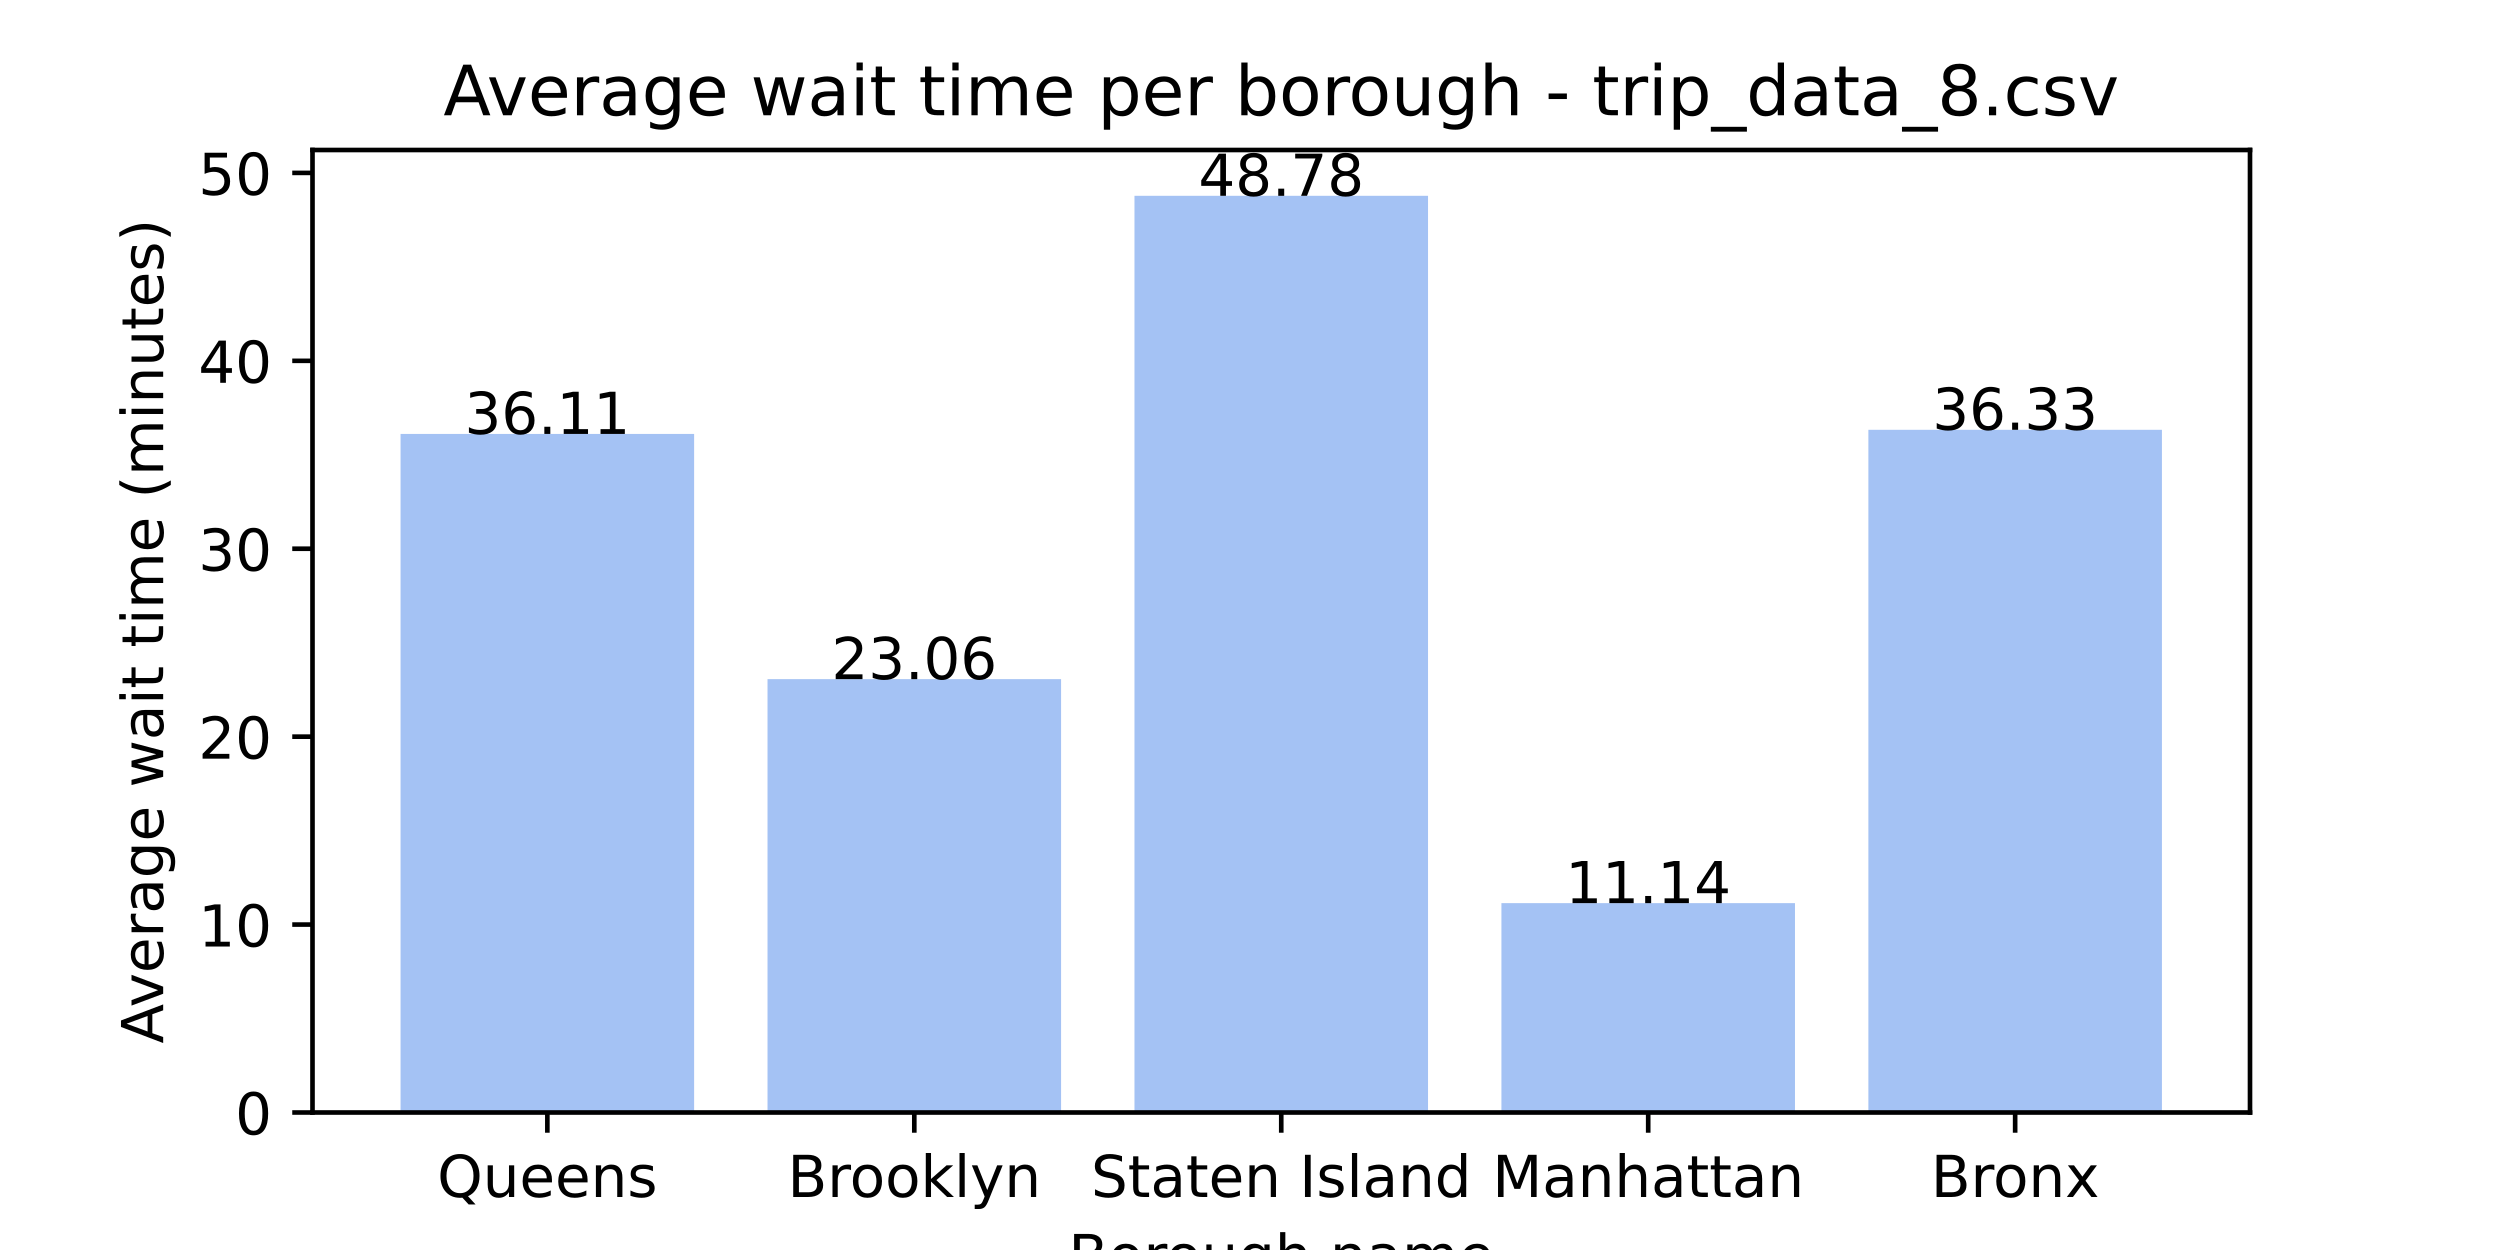
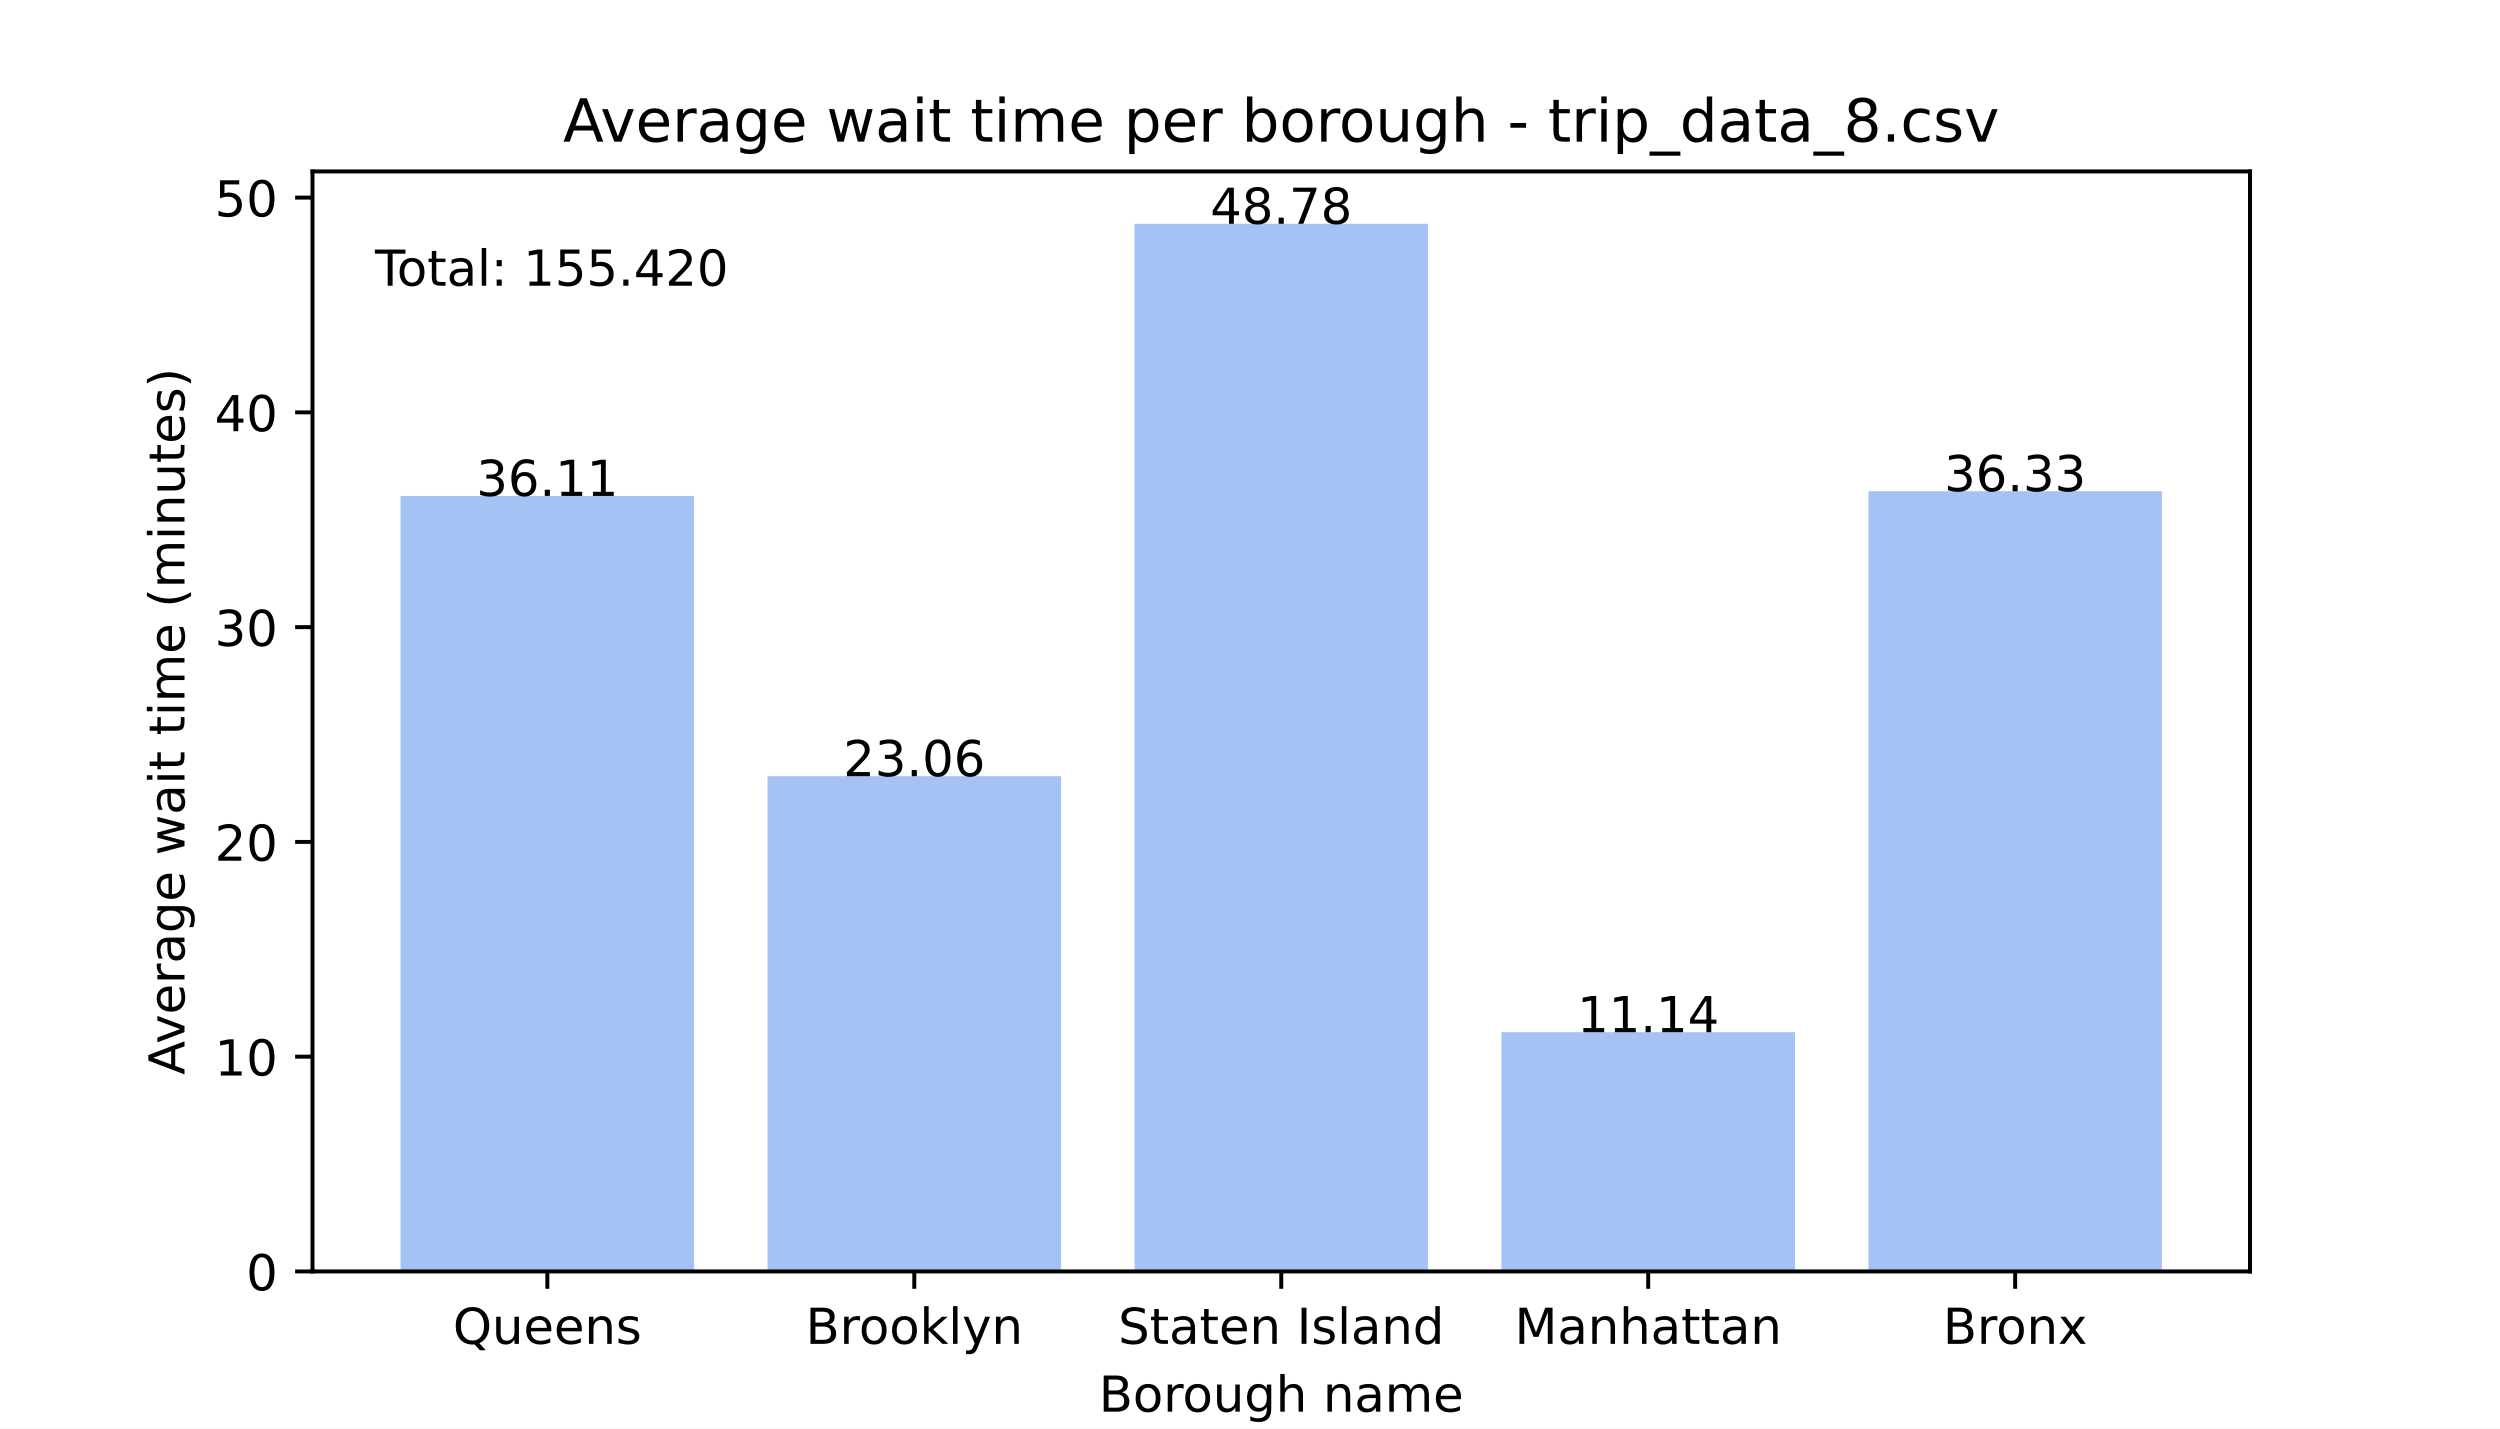
- <svg xmlns="http://www.w3.org/2000/svg" xmlns:xlink="http://www.w3.org/1999/xlink" width="432pt" height="216pt" viewBox="0 0 432 216" version="1.1">
+ <svg xmlns="http://www.w3.org/2000/svg" xmlns:xlink="http://www.w3.org/1999/xlink" width="504pt" height="288pt" viewBox="0 0 504 288" version="1.1">
  <defs>
    <style type="text/css">*{stroke-linejoin: round; stroke-linecap: butt}</style>
  </defs>
  <g id="figure_1">
    <g id="patch_1">
-       <path d="M 0 216  L 432 216  L 432 0  L 0 0  z " style="fill: #ffffff" />
+       <path d="M 0 288  L 504 288  L 504 0  L 0 0  z " style="fill: #ffffff" />
    </g>
    <g id="axes_1">
      <g id="patch_2">
-         <path d="M 54 192.24  L 388.8 192.24  L 388.8 25.92  L 54 25.92  z " style="fill: #ffffff" />
+         <path d="M 63 256.32  L 453.6 256.32  L 453.6 34.56  L 63 34.56  z " style="fill: #ffffff" />
      </g>
      <g id="patch_3">
-         <path d="M 69.218 192.24  L 119.945 192.24  L 119.945 74.982  L 69.218 74.982  z " clip-path="url(#pf1ad792249)" style="fill: #a4c2f4" />
+         <path d="M 80.755 256.32  L 139.936 256.32  L 139.936 99.977  L 80.755 99.977  z " clip-path="url(#p827cfd7ed6)" style="fill: #a4c2f4" />
      </g>
      <g id="patch_4">
-         <path d="M 132.627 192.24  L 183.355 192.24  L 183.355 117.359  L 132.627 117.359  z " clip-path="url(#pf1ad792249)" style="fill: #a4c2f4" />
+         <path d="M 154.732 256.32  L 213.914 256.32  L 213.914 156.478  L 154.732 156.478  z " clip-path="url(#p827cfd7ed6)" style="fill: #a4c2f4" />
      </g>
      <g id="patch_5">
-         <path d="M 196.036 192.24  L 246.764 192.24  L 246.764 33.84  L 196.036 33.84  z " clip-path="url(#pf1ad792249)" style="fill: #a4c2f4" />
+         <path d="M 228.709 256.32  L 287.891 256.32  L 287.891 45.12  L 228.709 45.12  z " clip-path="url(#p827cfd7ed6)" style="fill: #a4c2f4" />
      </g>
      <g id="patch_6">
-         <path d="M 259.445 192.24  L 310.173 192.24  L 310.173 156.066  L 259.445 156.066  z " clip-path="url(#pf1ad792249)" style="fill: #a4c2f4" />
+         <path d="M 302.686 256.32  L 361.868 256.32  L 361.868 208.088  L 302.686 208.088  z " clip-path="url(#p827cfd7ed6)" style="fill: #a4c2f4" />
      </g>
      <g id="patch_7">
-         <path d="M 322.855 192.24  L 373.582 192.24  L 373.582 74.268  L 322.855 74.268  z " clip-path="url(#pf1ad792249)" style="fill: #a4c2f4" />
+         <path d="M 376.664 256.32  L 435.845 256.32  L 435.845 99.024  L 376.664 99.024  z " clip-path="url(#p827cfd7ed6)" style="fill: #a4c2f4" />
      </g>
      <g id="matplotlib.axis_1">
        <g id="xtick_1">
          <g id="line2d_1">
            <defs>
-               <path id="m4b10a2c6e3" d="M 0 0  L 0 3.5  " style="stroke: #000000; stroke-width: 0.8" />
+               <path id="mfc9872fd54" d="M 0 0  L 0 3.5  " style="stroke: #000000; stroke-width: 0.8" />
            </defs>
            <g>
-               <use xlink:href="#m4b10a2c6e3" x="94.582" y="192.24" style="stroke: #000000; stroke-width: 0.8" />
+               <use xlink:href="#mfc9872fd54" x="110.345" y="256.32" style="stroke: #000000; stroke-width: 0.8" />
            </g>
          </g>
          <g id="text_1">
-             <g transform="translate(75.55057 206.8384) scale(0.1 -0.1)">
+             <g transform="translate(91.31421 270.9184) scale(0.1 -0.1)">
              <defs>
                <path id="DejaVuSans-51" d="M 2522 4238  Q 1834 4238 1429 3725  Q 1025 3213 1025 2328  Q 1025 1447 1429 934  Q 1834 422 2522 422  Q 3209 422 3611 934  Q 4013 1447 4013 2328  Q 4013 3213 3611 3725  Q 3209 4238 2522 4238  z M 3406 84  L 4238 -825  L 3475 -825  L 2784 -78  Q 2681 -84 2626 -87  Q 2572 -91 2522 -91  Q 1538 -91 948 567  Q 359 1225 359 2328  Q 359 3434 948 4092  Q 1538 4750 2522 4750  Q 3503 4750 4090 4092  Q 4678 3434 4678 2328  Q 4678 1516 4351 937  Q 4025 359 3406 84  z " transform="scale(0.015625)" />
                <path id="DejaVuSans-75" d="M 544 1381  L 544 3500  L 1119 3500  L 1119 1403  Q 1119 906 1312 657  Q 1506 409 1894 409  Q 2359 409 2629 706  Q 2900 1003 2900 1516  L 2900 3500  L 3475 3500  L 3475 0  L 2900 0  L 2900 538  Q 2691 219 2414 64  Q 2138 -91 1772 -91  Q 1169 -91 856 284  Q 544 659 544 1381  z M 1991 3584  L 1991 3584  z " transform="scale(0.015625)" />
                <path id="DejaVuSans-65" d="M 3597 1894  L 3597 1613  L 953 1613  Q 991 1019 1311 708  Q 1631 397 2203 397  Q 2534 397 2845 478  Q 3156 559 3463 722  L 3463 178  Q 3153 47 2828 -22  Q 2503 -91 2169 -91  Q 1331 -91 842 396  Q 353 884 353 1716  Q 353 2575 817 3079  Q 1281 3584 2069 3584  Q 2775 3584 3186 3129  Q 3597 2675 3597 1894  z M 3022 2063  Q 3016 2534 2758 2815  Q 2500 3097 2075 3097  Q 1594 3097 1305 2825  Q 1016 2553 972 2059  L 3022 2063  z " transform="scale(0.015625)" />
                <path id="DejaVuSans-6e" d="M 3513 2113  L 3513 0  L 2938 0  L 2938 2094  Q 2938 2591 2744 2837  Q 2550 3084 2163 3084  Q 1697 3084 1428 2787  Q 1159 2491 1159 1978  L 1159 0  L 581 0  L 581 3500  L 1159 3500  L 1159 2956  Q 1366 3272 1645 3428  Q 1925 3584 2291 3584  Q 2894 3584 3203 3211  Q 3513 2838 3513 2113  z " transform="scale(0.015625)" />
                <path id="DejaVuSans-73" d="M 2834 3397  L 2834 2853  Q 2591 2978 2328 3040  Q 2066 3103 1784 3103  Q 1356 3103 1142 2972  Q 928 2841 928 2578  Q 928 2378 1081 2264  Q 1234 2150 1697 2047  L 1894 2003  Q 2506 1872 2764 1633  Q 3022 1394 3022 966  Q 3022 478 2636 193  Q 2250 -91 1575 -91  Q 1294 -91 989 -36  Q 684 19 347 128  L 347 722  Q 666 556 975 473  Q 1284 391 1588 391  Q 1994 391 2212 530  Q 2431 669 2431 922  Q 2431 1156 2273 1281  Q 2116 1406 1581 1522  L 1381 1569  Q 847 1681 609 1914  Q 372 2147 372 2553  Q 372 3047 722 3315  Q 1072 3584 1716 3584  Q 2034 3584 2315 3537  Q 2597 3491 2834 3397  z " transform="scale(0.015625)" />
              </defs>
              <use xlink:href="#DejaVuSans-51" />
              <use xlink:href="#DejaVuSans-75" x="78.711" />
              <use xlink:href="#DejaVuSans-65" x="142.09" />
              <use xlink:href="#DejaVuSans-65" x="203.613" />
              <use xlink:href="#DejaVuSans-6e" x="265.137" />
              <use xlink:href="#DejaVuSans-73" x="328.516" />
            </g>
          </g>
        </g>
        <g id="xtick_2">
          <g id="line2d_2">
            <g>
-               <use xlink:href="#m4b10a2c6e3" x="157.991" y="192.24" style="stroke: #000000; stroke-width: 0.8" />
+               <use xlink:href="#mfc9872fd54" x="184.323" y="256.32" style="stroke: #000000; stroke-width: 0.8" />
            </g>
          </g>
          <g id="text_2">
-             <g transform="translate(136.0862 206.8384) scale(0.1 -0.1)">
+             <g transform="translate(162.418 270.9184) scale(0.1 -0.1)">
              <defs>
                <path id="DejaVuSans-42" d="M 1259 2228  L 1259 519  L 2272 519  Q 2781 519 3026 730  Q 3272 941 3272 1375  Q 3272 1813 3026 2020  Q 2781 2228 2272 2228  L 1259 2228  z M 1259 4147  L 1259 2741  L 2194 2741  Q 2656 2741 2882 2914  Q 3109 3088 3109 3444  Q 3109 3797 2882 3972  Q 2656 4147 2194 4147  L 1259 4147  z M 628 4666  L 2241 4666  Q 2963 4666 3353 4366  Q 3744 4066 3744 3513  Q 3744 3084 3544 2831  Q 3344 2578 2956 2516  Q 3422 2416 3680 2098  Q 3938 1781 3938 1306  Q 3938 681 3513 340  Q 3088 0 2303 0  L 628 0  L 628 4666  z " transform="scale(0.015625)" />
                <path id="DejaVuSans-72" d="M 2631 2963  Q 2534 3019 2420 3045  Q 2306 3072 2169 3072  Q 1681 3072 1420 2755  Q 1159 2438 1159 1844  L 1159 0  L 581 0  L 581 3500  L 1159 3500  L 1159 2956  Q 1341 3275 1631 3429  Q 1922 3584 2338 3584  Q 2397 3584 2469 3576  Q 2541 3569 2628 3553  L 2631 2963  z " transform="scale(0.015625)" />
                <path id="DejaVuSans-6f" d="M 1959 3097  Q 1497 3097 1228 2736  Q 959 2375 959 1747  Q 959 1119 1226 758  Q 1494 397 1959 397  Q 2419 397 2687 759  Q 2956 1122 2956 1747  Q 2956 2369 2687 2733  Q 2419 3097 1959 3097  z M 1959 3584  Q 2709 3584 3137 3096  Q 3566 2609 3566 1747  Q 3566 888 3137 398  Q 2709 -91 1959 -91  Q 1206 -91 779 398  Q 353 888 353 1747  Q 353 2609 779 3096  Q 1206 3584 1959 3584  z " transform="scale(0.015625)" />
                <path id="DejaVuSans-6b" d="M 581 4863  L 1159 4863  L 1159 1991  L 2875 3500  L 3609 3500  L 1753 1863  L 3688 0  L 2938 0  L 1159 1709  L 1159 0  L 581 0  L 581 4863  z " transform="scale(0.015625)" />
                <path id="DejaVuSans-6c" d="M 603 4863  L 1178 4863  L 1178 0  L 603 0  L 603 4863  z " transform="scale(0.015625)" />
                <path id="DejaVuSans-79" d="M 2059 -325  Q 1816 -950 1584 -1140  Q 1353 -1331 966 -1331  L 506 -1331  L 506 -850  L 844 -850  Q 1081 -850 1212 -737  Q 1344 -625 1503 -206  L 1606 56  L 191 3500  L 800 3500  L 1894 763  L 2988 3500  L 3597 3500  L 2059 -325  z " transform="scale(0.015625)" />
              </defs>
              <use xlink:href="#DejaVuSans-42" />
              <use xlink:href="#DejaVuSans-72" x="68.604" />
              <use xlink:href="#DejaVuSans-6f" x="107.467" />
              <use xlink:href="#DejaVuSans-6f" x="168.648" />
              <use xlink:href="#DejaVuSans-6b" x="229.83" />
              <use xlink:href="#DejaVuSans-6c" x="287.74" />
              <use xlink:href="#DejaVuSans-79" x="315.523" />
              <use xlink:href="#DejaVuSans-6e" x="374.703" />
            </g>
          </g>
        </g>
        <g id="xtick_3">
          <g id="line2d_3">
            <g>
-               <use xlink:href="#m4b10a2c6e3" x="221.4" y="192.24" style="stroke: #000000; stroke-width: 0.8" />
+               <use xlink:href="#mfc9872fd54" x="258.3" y="256.32" style="stroke: #000000; stroke-width: 0.8" />
            </g>
          </g>
          <g id="text_3">
-             <g transform="translate(188.5312 206.8384) scale(0.1 -0.1)">
+             <g transform="translate(225.4313 270.9184) scale(0.1 -0.1)">
              <defs>
                <path id="DejaVuSans-53" d="M 3425 4513  L 3425 3897  Q 3066 4069 2747 4153  Q 2428 4238 2131 4238  Q 1616 4238 1336 4038  Q 1056 3838 1056 3469  Q 1056 3159 1242 3001  Q 1428 2844 1947 2747  L 2328 2669  Q 3034 2534 3370 2195  Q 3706 1856 3706 1288  Q 3706 609 3251 259  Q 2797 -91 1919 -91  Q 1588 -91 1214 -16  Q 841 59 441 206  L 441 856  Q 825 641 1194 531  Q 1563 422 1919 422  Q 2459 422 2753 634  Q 3047 847 3047 1241  Q 3047 1584 2836 1778  Q 2625 1972 2144 2069  L 1759 2144  Q 1053 2284 737 2584  Q 422 2884 422 3419  Q 422 4038 858 4394  Q 1294 4750 2059 4750  Q 2388 4750 2728 4690  Q 3069 4631 3425 4513  z " transform="scale(0.015625)" />
                <path id="DejaVuSans-74" d="M 1172 4494  L 1172 3500  L 2356 3500  L 2356 3053  L 1172 3053  L 1172 1153  Q 1172 725 1289 603  Q 1406 481 1766 481  L 2356 481  L 2356 0  L 1766 0  Q 1100 0 847 248  Q 594 497 594 1153  L 594 3053  L 172 3053  L 172 3500  L 594 3500  L 594 4494  L 1172 4494  z " transform="scale(0.015625)" />
                <path id="DejaVuSans-61" d="M 2194 1759  Q 1497 1759 1228 1600  Q 959 1441 959 1056  Q 959 750 1161 570  Q 1363 391 1709 391  Q 2188 391 2477 730  Q 2766 1069 2766 1631  L 2766 1759  L 2194 1759  z M 3341 1997  L 3341 0  L 2766 0  L 2766 531  Q 2569 213 2275 61  Q 1981 -91 1556 -91  Q 1019 -91 701 211  Q 384 513 384 1019  Q 384 1609 779 1909  Q 1175 2209 1959 2209  L 2766 2209  L 2766 2266  Q 2766 2663 2505 2880  Q 2244 3097 1772 3097  Q 1472 3097 1187 3025  Q 903 2953 641 2809  L 641 3341  Q 956 3463 1253 3523  Q 1550 3584 1831 3584  Q 2591 3584 2966 3190  Q 3341 2797 3341 1997  z " transform="scale(0.015625)" />
                <path id="DejaVuSans-20" transform="scale(0.015625)" />
                <path id="DejaVuSans-49" d="M 628 4666  L 1259 4666  L 1259 0  L 628 0  L 628 4666  z " transform="scale(0.015625)" />
                <path id="DejaVuSans-64" d="M 2906 2969  L 2906 4863  L 3481 4863  L 3481 0  L 2906 0  L 2906 525  Q 2725 213 2448 61  Q 2172 -91 1784 -91  Q 1150 -91 751 415  Q 353 922 353 1747  Q 353 2572 751 3078  Q 1150 3584 1784 3584  Q 2172 3584 2448 3432  Q 2725 3281 2906 2969  z M 947 1747  Q 947 1113 1208 752  Q 1469 391 1925 391  Q 2381 391 2643 752  Q 2906 1113 2906 1747  Q 2906 2381 2643 2742  Q 2381 3103 1925 3103  Q 1469 3103 1208 2742  Q 947 2381 947 1747  z " transform="scale(0.015625)" />
              </defs>
              <use xlink:href="#DejaVuSans-53" />
              <use xlink:href="#DejaVuSans-74" x="63.477" />
              <use xlink:href="#DejaVuSans-61" x="102.686" />
              <use xlink:href="#DejaVuSans-74" x="163.965" />
              <use xlink:href="#DejaVuSans-65" x="203.174" />
              <use xlink:href="#DejaVuSans-6e" x="264.697" />
              <use xlink:href="#DejaVuSans-20" x="328.076" />
              <use xlink:href="#DejaVuSans-49" x="359.863" />
              <use xlink:href="#DejaVuSans-73" x="389.355" />
              <use xlink:href="#DejaVuSans-6c" x="441.455" />
              <use xlink:href="#DejaVuSans-61" x="469.238" />
              <use xlink:href="#DejaVuSans-6e" x="530.518" />
              <use xlink:href="#DejaVuSans-64" x="593.896" />
            </g>
          </g>
        </g>
        <g id="xtick_4">
          <g id="line2d_4">
            <g>
-               <use xlink:href="#m4b10a2c6e3" x="284.809" y="192.24" style="stroke: #000000; stroke-width: 0.8" />
+               <use xlink:href="#mfc9872fd54" x="332.277" y="256.32" style="stroke: #000000; stroke-width: 0.8" />
            </g>
          </g>
          <g id="text_4">
-             <g transform="translate(257.8763 206.8384) scale(0.1 -0.1)">
+             <g transform="translate(305.3445 270.9184) scale(0.1 -0.1)">
              <defs>
                <path id="DejaVuSans-4d" d="M 628 4666  L 1569 4666  L 2759 1491  L 3956 4666  L 4897 4666  L 4897 0  L 4281 0  L 4281 4097  L 3078 897  L 2444 897  L 1241 4097  L 1241 0  L 628 0  L 628 4666  z " transform="scale(0.015625)" />
                <path id="DejaVuSans-68" d="M 3513 2113  L 3513 0  L 2938 0  L 2938 2094  Q 2938 2591 2744 2837  Q 2550 3084 2163 3084  Q 1697 3084 1428 2787  Q 1159 2491 1159 1978  L 1159 0  L 581 0  L 581 4863  L 1159 4863  L 1159 2956  Q 1366 3272 1645 3428  Q 1925 3584 2291 3584  Q 2894 3584 3203 3211  Q 3513 2838 3513 2113  z " transform="scale(0.015625)" />
              </defs>
              <use xlink:href="#DejaVuSans-4d" />
              <use xlink:href="#DejaVuSans-61" x="86.279" />
              <use xlink:href="#DejaVuSans-6e" x="147.559" />
              <use xlink:href="#DejaVuSans-68" x="210.938" />
              <use xlink:href="#DejaVuSans-61" x="274.316" />
              <use xlink:href="#DejaVuSans-74" x="335.596" />
              <use xlink:href="#DejaVuSans-74" x="374.805" />
              <use xlink:href="#DejaVuSans-61" x="414.014" />
              <use xlink:href="#DejaVuSans-6e" x="475.293" />
            </g>
          </g>
        </g>
        <g id="xtick_5">
          <g id="line2d_5">
            <g>
-               <use xlink:href="#m4b10a2c6e3" x="348.218" y="192.24" style="stroke: #000000; stroke-width: 0.8" />
+               <use xlink:href="#mfc9872fd54" x="406.255" y="256.32" style="stroke: #000000; stroke-width: 0.8" />
            </g>
          </g>
          <g id="text_5">
-             <g transform="translate(333.6572 206.8384) scale(0.1 -0.1)">
+             <g transform="translate(391.6936 270.9184) scale(0.1 -0.1)">
              <defs>
                <path id="DejaVuSans-78" d="M 3513 3500  L 2247 1797  L 3578 0  L 2900 0  L 1881 1375  L 863 0  L 184 0  L 1544 1831  L 300 3500  L 978 3500  L 1906 2253  L 2834 3500  L 3513 3500  z " transform="scale(0.015625)" />
              </defs>
              <use xlink:href="#DejaVuSans-42" />
              <use xlink:href="#DejaVuSans-72" x="68.604" />
              <use xlink:href="#DejaVuSans-6f" x="107.467" />
              <use xlink:href="#DejaVuSans-6e" x="168.648" />
              <use xlink:href="#DejaVuSans-78" x="232.027" />
            </g>
          </g>
        </g>
        <g id="text_6">
-           <g transform="translate(184.6273 220.5166) scale(0.1 -0.1)">
+           <g transform="translate(221.5273 284.5966) scale(0.1 -0.1)">
            <defs>
              <path id="DejaVuSans-67" d="M 2906 1791  Q 2906 2416 2648 2759  Q 2391 3103 1925 3103  Q 1463 3103 1205 2759  Q 947 2416 947 1791  Q 947 1169 1205 825  Q 1463 481 1925 481  Q 2391 481 2648 825  Q 2906 1169 2906 1791  z M 3481 434  Q 3481 -459 3084 -895  Q 2688 -1331 1869 -1331  Q 1566 -1331 1297 -1286  Q 1028 -1241 775 -1147  L 775 -588  Q 1028 -725 1275 -790  Q 1522 -856 1778 -856  Q 2344 -856 2625 -561  Q 2906 -266 2906 331  L 2906 616  Q 2728 306 2450 153  Q 2172 0 1784 0  Q 1141 0 747 490  Q 353 981 353 1791  Q 353 2603 747 3093  Q 1141 3584 1784 3584  Q 2172 3584 2450 3431  Q 2728 3278 2906 2969  L 2906 3500  L 3481 3500  L 3481 434  z " transform="scale(0.015625)" />
              <path id="DejaVuSans-6d" d="M 3328 2828  Q 3544 3216 3844 3400  Q 4144 3584 4550 3584  Q 5097 3584 5394 3201  Q 5691 2819 5691 2113  L 5691 0  L 5113 0  L 5113 2094  Q 5113 2597 4934 2840  Q 4756 3084 4391 3084  Q 3944 3084 3684 2787  Q 3425 2491 3425 1978  L 3425 0  L 2847 0  L 2847 2094  Q 2847 2600 2669 2842  Q 2491 3084 2119 3084  Q 1678 3084 1418 2786  Q 1159 2488 1159 1978  L 1159 0  L 581 0  L 581 3500  L 1159 3500  L 1159 2956  Q 1356 3278 1631 3431  Q 1906 3584 2284 3584  Q 2666 3584 2933 3390  Q 3200 3197 3328 2828  z " transform="scale(0.015625)" />
            </defs>
            <use xlink:href="#DejaVuSans-42" />
            <use xlink:href="#DejaVuSans-6f" x="68.604" />
            <use xlink:href="#DejaVuSans-72" x="129.785" />
            <use xlink:href="#DejaVuSans-6f" x="168.648" />
            <use xlink:href="#DejaVuSans-75" x="229.83" />
            <use xlink:href="#DejaVuSans-67" x="293.209" />
            <use xlink:href="#DejaVuSans-68" x="356.686" />
            <use xlink:href="#DejaVuSans-20" x="420.064" />
            <use xlink:href="#DejaVuSans-6e" x="451.852" />
            <use xlink:href="#DejaVuSans-61" x="515.23" />
            <use xlink:href="#DejaVuSans-6d" x="576.51" />
            <use xlink:href="#DejaVuSans-65" x="673.922" />
          </g>
        </g>
      </g>
      <g id="matplotlib.axis_2">
        <g id="ytick_1">
          <g id="line2d_6">
            <defs>
-               <path id="me90bf01434" d="M 0 0  L -3.5 0  " style="stroke: #000000; stroke-width: 0.8" />
+               <path id="m356bfad1e2" d="M 0 0  L -3.5 0  " style="stroke: #000000; stroke-width: 0.8" />
            </defs>
            <g>
-               <use xlink:href="#me90bf01434" x="54" y="192.24" style="stroke: #000000; stroke-width: 0.8" />
+               <use xlink:href="#m356bfad1e2" x="63" y="256.32" style="stroke: #000000; stroke-width: 0.8" />
            </g>
          </g>
          <g id="text_7">
-             <g transform="translate(40.6375 196.0392) scale(0.1 -0.1)">
+             <g transform="translate(49.6375 260.1192) scale(0.1 -0.1)">
              <defs>
                <path id="DejaVuSans-30" d="M 2034 4250  Q 1547 4250 1301 3770  Q 1056 3291 1056 2328  Q 1056 1369 1301 889  Q 1547 409 2034 409  Q 2525 409 2770 889  Q 3016 1369 3016 2328  Q 3016 3291 2770 3770  Q 2525 4250 2034 4250  z M 2034 4750  Q 2819 4750 3233 4129  Q 3647 3509 3647 2328  Q 3647 1150 3233 529  Q 2819 -91 2034 -91  Q 1250 -91 836 529  Q 422 1150 422 2328  Q 422 3509 836 4129  Q 1250 4750 2034 4750  z " transform="scale(0.015625)" />
              </defs>
              <use xlink:href="#DejaVuSans-30" />
            </g>
          </g>
        </g>
        <g id="ytick_2">
          <g id="line2d_7">
            <g>
-               <use xlink:href="#me90bf01434" x="54" y="159.768" style="stroke: #000000; stroke-width: 0.8" />
+               <use xlink:href="#m356bfad1e2" x="63" y="213.024" style="stroke: #000000; stroke-width: 0.8" />
            </g>
          </g>
          <g id="text_8">
-             <g transform="translate(34.275 163.5669) scale(0.1 -0.1)">
+             <g transform="translate(43.275 216.8228) scale(0.1 -0.1)">
              <defs>
                <path id="DejaVuSans-31" d="M 794 531  L 1825 531  L 1825 4091  L 703 3866  L 703 4441  L 1819 4666  L 2450 4666  L 2450 531  L 3481 531  L 3481 0  L 794 0  L 794 531  z " transform="scale(0.015625)" />
              </defs>
              <use xlink:href="#DejaVuSans-31" />
              <use xlink:href="#DejaVuSans-30" x="63.623" />
            </g>
          </g>
        </g>
        <g id="ytick_3">
          <g id="line2d_8">
            <g>
-               <use xlink:href="#me90bf01434" x="54" y="127.295" style="stroke: #000000; stroke-width: 0.8" />
+               <use xlink:href="#m356bfad1e2" x="63" y="169.727" style="stroke: #000000; stroke-width: 0.8" />
            </g>
          </g>
          <g id="text_9">
-             <g transform="translate(34.275 131.0946) scale(0.1 -0.1)">
+             <g transform="translate(43.275 173.5264) scale(0.1 -0.1)">
              <defs>
                <path id="DejaVuSans-32" d="M 1228 531  L 3431 531  L 3431 0  L 469 0  L 469 531  Q 828 903 1448 1529  Q 2069 2156 2228 2338  Q 2531 2678 2651 2914  Q 2772 3150 2772 3378  Q 2772 3750 2511 3984  Q 2250 4219 1831 4219  Q 1534 4219 1204 4116  Q 875 4013 500 3803  L 500 4441  Q 881 4594 1212 4672  Q 1544 4750 1819 4750  Q 2544 4750 2975 4387  Q 3406 4025 3406 3419  Q 3406 3131 3298 2873  Q 3191 2616 2906 2266  Q 2828 2175 2409 1742  Q 1991 1309 1228 531  z " transform="scale(0.015625)" />
              </defs>
              <use xlink:href="#DejaVuSans-32" />
              <use xlink:href="#DejaVuSans-30" x="63.623" />
            </g>
          </g>
        </g>
        <g id="ytick_4">
          <g id="line2d_9">
            <g>
-               <use xlink:href="#me90bf01434" x="54" y="94.823" style="stroke: #000000; stroke-width: 0.8" />
+               <use xlink:href="#m356bfad1e2" x="63" y="126.431" style="stroke: #000000; stroke-width: 0.8" />
            </g>
          </g>
          <g id="text_10">
-             <g transform="translate(34.275 98.62225) scale(0.1 -0.1)">
+             <g transform="translate(43.275 130.2299) scale(0.1 -0.1)">
              <defs>
                <path id="DejaVuSans-33" d="M 2597 2516  Q 3050 2419 3304 2112  Q 3559 1806 3559 1356  Q 3559 666 3084 287  Q 2609 -91 1734 -91  Q 1441 -91 1130 -33  Q 819 25 488 141  L 488 750  Q 750 597 1062 519  Q 1375 441 1716 441  Q 2309 441 2620 675  Q 2931 909 2931 1356  Q 2931 1769 2642 2001  Q 2353 2234 1838 2234  L 1294 2234  L 1294 2753  L 1863 2753  Q 2328 2753 2575 2939  Q 2822 3125 2822 3475  Q 2822 3834 2567 4026  Q 2313 4219 1838 4219  Q 1578 4219 1281 4162  Q 984 4106 628 3988  L 628 4550  Q 988 4650 1302 4700  Q 1616 4750 1894 4750  Q 2613 4750 3031 4423  Q 3450 4097 3450 3541  Q 3450 3153 3228 2886  Q 3006 2619 2597 2516  z " transform="scale(0.015625)" />
              </defs>
              <use xlink:href="#DejaVuSans-33" />
              <use xlink:href="#DejaVuSans-30" x="63.623" />
            </g>
          </g>
        </g>
        <g id="ytick_5">
          <g id="line2d_10">
            <g>
-               <use xlink:href="#me90bf01434" x="54" y="62.351" style="stroke: #000000; stroke-width: 0.8" />
+               <use xlink:href="#m356bfad1e2" x="63" y="83.134" style="stroke: #000000; stroke-width: 0.8" />
            </g>
          </g>
          <g id="text_11">
-             <g transform="translate(34.275 66.14992) scale(0.1 -0.1)">
+             <g transform="translate(43.275 86.93349) scale(0.1 -0.1)">
              <defs>
                <path id="DejaVuSans-34" d="M 2419 4116  L 825 1625  L 2419 1625  L 2419 4116  z M 2253 4666  L 3047 4666  L 3047 1625  L 3713 1625  L 3713 1100  L 3047 1100  L 3047 0  L 2419 0  L 2419 1100  L 313 1100  L 313 1709  L 2253 4666  z " transform="scale(0.015625)" />
              </defs>
              <use xlink:href="#DejaVuSans-34" />
              <use xlink:href="#DejaVuSans-30" x="63.623" />
            </g>
          </g>
        </g>
        <g id="ytick_6">
          <g id="line2d_11">
            <g>
-               <use xlink:href="#me90bf01434" x="54" y="29.878" style="stroke: #000000; stroke-width: 0.8" />
+               <use xlink:href="#m356bfad1e2" x="63" y="39.838" style="stroke: #000000; stroke-width: 0.8" />
            </g>
          </g>
          <g id="text_12">
-             <g transform="translate(34.275 33.67759) scale(0.1 -0.1)">
+             <g transform="translate(43.275 43.63705) scale(0.1 -0.1)">
              <defs>
                <path id="DejaVuSans-35" d="M 691 4666  L 3169 4666  L 3169 4134  L 1269 4134  L 1269 2991  Q 1406 3038 1543 3061  Q 1681 3084 1819 3084  Q 2600 3084 3056 2656  Q 3513 2228 3513 1497  Q 3513 744 3044 326  Q 2575 -91 1722 -91  Q 1428 -91 1123 -41  Q 819 9 494 109  L 494 744  Q 775 591 1075 516  Q 1375 441 1709 441  Q 2250 441 2565 725  Q 2881 1009 2881 1497  Q 2881 1984 2565 2268  Q 2250 2553 1709 2553  Q 1456 2553 1204 2497  Q 953 2441 691 2322  L 691 4666  z " transform="scale(0.015625)" />
              </defs>
              <use xlink:href="#DejaVuSans-35" />
              <use xlink:href="#DejaVuSans-30" x="63.623" />
            </g>
          </g>
        </g>
        <g id="text_13">
-           <g transform="translate(28.19531 180.3183) rotate(-90) scale(0.1 -0.1)">
+           <g transform="translate(37.19531 216.6783) rotate(-90) scale(0.1 -0.1)">
            <defs>
              <path id="DejaVuSans-41" d="M 2188 4044  L 1331 1722  L 3047 1722  L 2188 4044  z M 1831 4666  L 2547 4666  L 4325 0  L 3669 0  L 3244 1197  L 1141 1197  L 716 0  L 50 0  L 1831 4666  z " transform="scale(0.015625)" />
              <path id="DejaVuSans-76" d="M 191 3500  L 800 3500  L 1894 563  L 2988 3500  L 3597 3500  L 2284 0  L 1503 0  L 191 3500  z " transform="scale(0.015625)" />
              <path id="DejaVuSans-77" d="M 269 3500  L 844 3500  L 1563 769  L 2278 3500  L 2956 3500  L 3675 769  L 4391 3500  L 4966 3500  L 4050 0  L 3372 0  L 2619 2869  L 1863 0  L 1184 0  L 269 3500  z " transform="scale(0.015625)" />
              <path id="DejaVuSans-69" d="M 603 3500  L 1178 3500  L 1178 0  L 603 0  L 603 3500  z M 603 4863  L 1178 4863  L 1178 4134  L 603 4134  L 603 4863  z " transform="scale(0.015625)" />
              <path id="DejaVuSans-28" d="M 1984 4856  Q 1566 4138 1362 3434  Q 1159 2731 1159 2009  Q 1159 1288 1364 580  Q 1569 -128 1984 -844  L 1484 -844  Q 1016 -109 783 600  Q 550 1309 550 2009  Q 550 2706 781 3412  Q 1013 4119 1484 4856  L 1984 4856  z " transform="scale(0.015625)" />
              <path id="DejaVuSans-29" d="M 513 4856  L 1013 4856  Q 1481 4119 1714 3412  Q 1947 2706 1947 2009  Q 1947 1309 1714 600  Q 1481 -109 1013 -844  L 513 -844  Q 928 -128 1133 580  Q 1338 1288 1338 2009  Q 1338 2731 1133 3434  Q 928 4138 513 4856  z " transform="scale(0.015625)" />
            </defs>
            <use xlink:href="#DejaVuSans-41" />
            <use xlink:href="#DejaVuSans-76" x="62.533" />
            <use xlink:href="#DejaVuSans-65" x="121.713" />
            <use xlink:href="#DejaVuSans-72" x="183.236" />
            <use xlink:href="#DejaVuSans-61" x="224.35" />
            <use xlink:href="#DejaVuSans-67" x="285.629" />
            <use xlink:href="#DejaVuSans-65" x="349.105" />
            <use xlink:href="#DejaVuSans-20" x="410.629" />
            <use xlink:href="#DejaVuSans-77" x="442.416" />
            <use xlink:href="#DejaVuSans-61" x="524.203" />
            <use xlink:href="#DejaVuSans-69" x="585.482" />
            <use xlink:href="#DejaVuSans-74" x="613.266" />
            <use xlink:href="#DejaVuSans-20" x="652.475" />
            <use xlink:href="#DejaVuSans-74" x="684.262" />
            <use xlink:href="#DejaVuSans-69" x="723.471" />
            <use xlink:href="#DejaVuSans-6d" x="751.254" />
            <use xlink:href="#DejaVuSans-65" x="848.666" />
            <use xlink:href="#DejaVuSans-20" x="910.189" />
            <use xlink:href="#DejaVuSans-28" x="941.977" />
            <use xlink:href="#DejaVuSans-6d" x="980.99" />
            <use xlink:href="#DejaVuSans-69" x="1078.402" />
            <use xlink:href="#DejaVuSans-6e" x="1106.186" />
            <use xlink:href="#DejaVuSans-75" x="1169.564" />
            <use xlink:href="#DejaVuSans-74" x="1232.943" />
            <use xlink:href="#DejaVuSans-65" x="1272.152" />
            <use xlink:href="#DejaVuSans-73" x="1333.676" />
            <use xlink:href="#DejaVuSans-29" x="1385.775" />
          </g>
        </g>
      </g>
      <g id="patch_8">
-         <path d="M 54 192.24  L 54 25.92  " style="fill: none; stroke: #000000; stroke-width: 0.8; stroke-linejoin: miter; stroke-linecap: square" />
+         <path d="M 63 256.32  L 63 34.56  " style="fill: none; stroke: #000000; stroke-width: 0.8; stroke-linejoin: miter; stroke-linecap: square" />
      </g>
      <g id="patch_9">
-         <path d="M 388.8 192.24  L 388.8 25.92  " style="fill: none; stroke: #000000; stroke-width: 0.8; stroke-linejoin: miter; stroke-linecap: square" />
+         <path d="M 453.6 256.32  L 453.6 34.56  " style="fill: none; stroke: #000000; stroke-width: 0.8; stroke-linejoin: miter; stroke-linecap: square" />
      </g>
      <g id="patch_10">
-         <path d="M 54 192.24  L 388.8 192.24  " style="fill: none; stroke: #000000; stroke-width: 0.8; stroke-linejoin: miter; stroke-linecap: square" />
+         <path d="M 63 256.32  L 453.6 256.32  " style="fill: none; stroke: #000000; stroke-width: 0.8; stroke-linejoin: miter; stroke-linecap: square" />
      </g>
      <g id="patch_11">
-         <path d="M 54 25.92  L 388.8 25.92  " style="fill: none; stroke: #000000; stroke-width: 0.8; stroke-linejoin: miter; stroke-linecap: square" />
+         <path d="M 63 34.56  L 453.6 34.56  " style="fill: none; stroke: #000000; stroke-width: 0.8; stroke-linejoin: miter; stroke-linecap: square" />
      </g>
      <g id="text_14">
-         <g transform="translate(80.26776 74.98243) scale(0.1 -0.1)">
+         <g transform="translate(96.03139 99.97658) scale(0.1 -0.1)">
          <defs>
            <path id="DejaVuSans-36" d="M 2113 2584  Q 1688 2584 1439 2293  Q 1191 2003 1191 1497  Q 1191 994 1439 701  Q 1688 409 2113 409  Q 2538 409 2786 701  Q 3034 994 3034 1497  Q 3034 2003 2786 2293  Q 2538 2584 2113 2584  z M 3366 4563  L 3366 3988  Q 3128 4100 2886 4159  Q 2644 4219 2406 4219  Q 1781 4219 1451 3797  Q 1122 3375 1075 2522  Q 1259 2794 1537 2939  Q 1816 3084 2150 3084  Q 2853 3084 3261 2657  Q 3669 2231 3669 1497  Q 3669 778 3244 343  Q 2819 -91 2113 -91  Q 1303 -91 875 529  Q 447 1150 447 2328  Q 447 3434 972 4092  Q 1497 4750 2381 4750  Q 2619 4750 2861 4703  Q 3103 4656 3366 4563  z " transform="scale(0.015625)" />
            <path id="DejaVuSans-2e" d="M 684 794  L 1344 794  L 1344 0  L 684 0  L 684 794  z " transform="scale(0.015625)" />
          </defs>
          <use xlink:href="#DejaVuSans-33" />
          <use xlink:href="#DejaVuSans-36" x="63.623" />
          <use xlink:href="#DejaVuSans-2e" x="127.246" />
          <use xlink:href="#DejaVuSans-31" x="159.033" />
          <use xlink:href="#DejaVuSans-31" x="222.656" />
        </g>
      </g>
      <g id="text_15">
-         <g transform="translate(143.6768 117.3588) scale(0.1 -0.1)">
+         <g transform="translate(170.0087 156.4784) scale(0.1 -0.1)">
          <use xlink:href="#DejaVuSans-32" />
          <use xlink:href="#DejaVuSans-33" x="63.623" />
          <use xlink:href="#DejaVuSans-2e" x="127.246" />
          <use xlink:href="#DejaVuSans-30" x="159.033" />
          <use xlink:href="#DejaVuSans-36" x="222.656" />
        </g>
      </g>
      <g id="text_16">
-         <g transform="translate(207.0859 33.84) scale(0.1 -0.1)">
+         <g transform="translate(243.9859 45.12) scale(0.1 -0.1)">
          <defs>
            <path id="DejaVuSans-38" d="M 2034 2216  Q 1584 2216 1326 1975  Q 1069 1734 1069 1313  Q 1069 891 1326 650  Q 1584 409 2034 409  Q 2484 409 2743 651  Q 3003 894 3003 1313  Q 3003 1734 2745 1975  Q 2488 2216 2034 2216  z M 1403 2484  Q 997 2584 770 2862  Q 544 3141 544 3541  Q 544 4100 942 4425  Q 1341 4750 2034 4750  Q 2731 4750 3128 4425  Q 3525 4100 3525 3541  Q 3525 3141 3298 2862  Q 3072 2584 2669 2484  Q 3125 2378 3379 2068  Q 3634 1759 3634 1313  Q 3634 634 3220 271  Q 2806 -91 2034 -91  Q 1263 -91 848 271  Q 434 634 434 1313  Q 434 1759 690 2068  Q 947 2378 1403 2484  z M 1172 3481  Q 1172 3119 1398 2916  Q 1625 2713 2034 2713  Q 2441 2713 2670 2916  Q 2900 3119 2900 3481  Q 2900 3844 2670 4047  Q 2441 4250 2034 4250  Q 1625 4250 1398 4047  Q 1172 3844 1172 3481  z " transform="scale(0.015625)" />
            <path id="DejaVuSans-37" d="M 525 4666  L 3525 4666  L 3525 4397  L 1831 0  L 1172 0  L 2766 4134  L 525 4134  L 525 4666  z " transform="scale(0.015625)" />
          </defs>
          <use xlink:href="#DejaVuSans-34" />
          <use xlink:href="#DejaVuSans-38" x="63.623" />
          <use xlink:href="#DejaVuSans-2e" x="127.246" />
          <use xlink:href="#DejaVuSans-37" x="159.033" />
          <use xlink:href="#DejaVuSans-38" x="222.656" />
        </g>
      </g>
      <g id="text_17">
-         <g transform="translate(270.495 156.0658) scale(0.1 -0.1)">
+         <g transform="translate(317.9632 208.0878) scale(0.1 -0.1)">
          <use xlink:href="#DejaVuSans-31" />
          <use xlink:href="#DejaVuSans-31" x="63.623" />
          <use xlink:href="#DejaVuSans-2e" x="127.246" />
          <use xlink:href="#DejaVuSans-31" x="159.033" />
          <use xlink:href="#DejaVuSans-34" x="222.656" />
        </g>
      </g>
      <g id="text_18">
-         <g transform="translate(333.9041 74.26804) scale(0.1 -0.1)">
+         <g transform="translate(391.9405 99.02406) scale(0.1 -0.1)">
          <use xlink:href="#DejaVuSans-33" />
          <use xlink:href="#DejaVuSans-36" x="63.623" />
          <use xlink:href="#DejaVuSans-2e" x="127.246" />
          <use xlink:href="#DejaVuSans-33" x="159.033" />
          <use xlink:href="#DejaVuSans-33" x="222.656" />
        </g>
      </g>
      <g id="text_19">
-         <g transform="translate(76.62188 19.92) scale(0.12 -0.12)">
+         <g transform="translate(113.5219 28.56) scale(0.12 -0.12)">
          <defs>
            <path id="DejaVuSans-70" d="M 1159 525  L 1159 -1331  L 581 -1331  L 581 3500  L 1159 3500  L 1159 2969  Q 1341 3281 1617 3432  Q 1894 3584 2278 3584  Q 2916 3584 3314 3078  Q 3713 2572 3713 1747  Q 3713 922 3314 415  Q 2916 -91 2278 -91  Q 1894 -91 1617 61  Q 1341 213 1159 525  z M 3116 1747  Q 3116 2381 2855 2742  Q 2594 3103 2138 3103  Q 1681 3103 1420 2742  Q 1159 2381 1159 1747  Q 1159 1113 1420 752  Q 1681 391 2138 391  Q 2594 391 2855 752  Q 3116 1113 3116 1747  z " transform="scale(0.015625)" />
            <path id="DejaVuSans-62" d="M 3116 1747  Q 3116 2381 2855 2742  Q 2594 3103 2138 3103  Q 1681 3103 1420 2742  Q 1159 2381 1159 1747  Q 1159 1113 1420 752  Q 1681 391 2138 391  Q 2594 391 2855 752  Q 3116 1113 3116 1747  z M 1159 2969  Q 1341 3281 1617 3432  Q 1894 3584 2278 3584  Q 2916 3584 3314 3078  Q 3713 2572 3713 1747  Q 3713 922 3314 415  Q 2916 -91 2278 -91  Q 1894 -91 1617 61  Q 1341 213 1159 525  L 1159 0  L 581 0  L 581 4863  L 1159 4863  L 1159 2969  z " transform="scale(0.015625)" />
            <path id="DejaVuSans-2d" d="M 313 2009  L 1997 2009  L 1997 1497  L 313 1497  L 313 2009  z " transform="scale(0.015625)" />
            <path id="DejaVuSans-5f" d="M 3263 -1063  L 3263 -1509  L -63 -1509  L -63 -1063  L 3263 -1063  z " transform="scale(0.015625)" />
            <path id="DejaVuSans-63" d="M 3122 3366  L 3122 2828  Q 2878 2963 2633 3030  Q 2388 3097 2138 3097  Q 1578 3097 1268 2742  Q 959 2388 959 1747  Q 959 1106 1268 751  Q 1578 397 2138 397  Q 2388 397 2633 464  Q 2878 531 3122 666  L 3122 134  Q 2881 22 2623 -34  Q 2366 -91 2075 -91  Q 1284 -91 818 406  Q 353 903 353 1747  Q 353 2603 823 3093  Q 1294 3584 2113 3584  Q 2378 3584 2631 3529  Q 2884 3475 3122 3366  z " transform="scale(0.015625)" />
          </defs>
          <use xlink:href="#DejaVuSans-41" />
          <use xlink:href="#DejaVuSans-76" x="62.533" />
          <use xlink:href="#DejaVuSans-65" x="121.713" />
          <use xlink:href="#DejaVuSans-72" x="183.236" />
          <use xlink:href="#DejaVuSans-61" x="224.35" />
          <use xlink:href="#DejaVuSans-67" x="285.629" />
          <use xlink:href="#DejaVuSans-65" x="349.105" />
          <use xlink:href="#DejaVuSans-20" x="410.629" />
          <use xlink:href="#DejaVuSans-77" x="442.416" />
          <use xlink:href="#DejaVuSans-61" x="524.203" />
          <use xlink:href="#DejaVuSans-69" x="585.482" />
          <use xlink:href="#DejaVuSans-74" x="613.266" />
          <use xlink:href="#DejaVuSans-20" x="652.475" />
          <use xlink:href="#DejaVuSans-74" x="684.262" />
          <use xlink:href="#DejaVuSans-69" x="723.471" />
          <use xlink:href="#DejaVuSans-6d" x="751.254" />
          <use xlink:href="#DejaVuSans-65" x="848.666" />
          <use xlink:href="#DejaVuSans-20" x="910.189" />
          <use xlink:href="#DejaVuSans-70" x="941.977" />
          <use xlink:href="#DejaVuSans-65" x="1005.453" />
          <use xlink:href="#DejaVuSans-72" x="1066.977" />
          <use xlink:href="#DejaVuSans-20" x="1108.09" />
          <use xlink:href="#DejaVuSans-62" x="1139.877" />
          <use xlink:href="#DejaVuSans-6f" x="1203.354" />
          <use xlink:href="#DejaVuSans-72" x="1264.535" />
          <use xlink:href="#DejaVuSans-6f" x="1303.398" />
          <use xlink:href="#DejaVuSans-75" x="1364.58" />
          <use xlink:href="#DejaVuSans-67" x="1427.959" />
          <use xlink:href="#DejaVuSans-68" x="1491.436" />
          <use xlink:href="#DejaVuSans-20" x="1554.814" />
          <use xlink:href="#DejaVuSans-2d" x="1586.602" />
          <use xlink:href="#DejaVuSans-20" x="1622.686" />
          <use xlink:href="#DejaVuSans-74" x="1654.473" />
          <use xlink:href="#DejaVuSans-72" x="1693.682" />
          <use xlink:href="#DejaVuSans-69" x="1734.795" />
          <use xlink:href="#DejaVuSans-70" x="1762.578" />
          <use xlink:href="#DejaVuSans-5f" x="1826.055" />
          <use xlink:href="#DejaVuSans-64" x="1876.055" />
          <use xlink:href="#DejaVuSans-61" x="1939.531" />
          <use xlink:href="#DejaVuSans-74" x="2000.811" />
          <use xlink:href="#DejaVuSans-61" x="2040.02" />
          <use xlink:href="#DejaVuSans-5f" x="2101.299" />
          <use xlink:href="#DejaVuSans-38" x="2151.299" />
          <use xlink:href="#DejaVuSans-2e" x="2214.922" />
          <use xlink:href="#DejaVuSans-63" x="2246.709" />
          <use xlink:href="#DejaVuSans-73" x="2301.689" />
          <use xlink:href="#DejaVuSans-76" x="2353.789" />
        </g>
      </g>
    </g>
+     <g id="text_20">
+       <g transform="translate(75.6 57.6) scale(0.1 -0.1)">
+         <defs>
+           <path id="DejaVuSans-54" d="M -19 4666  L 3928 4666  L 3928 4134  L 2272 4134  L 2272 0  L 1638 0  L 1638 4134  L -19 4134  L -19 4666  z " transform="scale(0.015625)" />
+           <path id="DejaVuSans-3a" d="M 750 794  L 1409 794  L 1409 0  L 750 0  L 750 794  z M 750 3309  L 1409 3309  L 1409 2516  L 750 2516  L 750 3309  z " transform="scale(0.015625)" />
+         </defs>
+         <use xlink:href="#DejaVuSans-54" />
+         <use xlink:href="#DejaVuSans-6f" x="44.084" />
+         <use xlink:href="#DejaVuSans-74" x="105.266" />
+         <use xlink:href="#DejaVuSans-61" x="144.475" />
+         <use xlink:href="#DejaVuSans-6c" x="205.754" />
+         <use xlink:href="#DejaVuSans-3a" x="233.537" />
+         <use xlink:href="#DejaVuSans-20" x="267.229" />
+         <use xlink:href="#DejaVuSans-31" x="299.016" />
+         <use xlink:href="#DejaVuSans-35" x="362.639" />
+         <use xlink:href="#DejaVuSans-35" x="426.262" />
+         <use xlink:href="#DejaVuSans-2e" x="489.885" />
+         <use xlink:href="#DejaVuSans-34" x="521.672" />
+         <use xlink:href="#DejaVuSans-32" x="585.295" />
+         <use xlink:href="#DejaVuSans-30" x="648.918" />
+       </g>
+     </g>
  </g>
  <defs>
-     <clipPath id="pf1ad792249">
-       <rect x="54" y="25.92" width="334.8" height="166.32" />
+     <clipPath id="p827cfd7ed6">
+       <rect x="63" y="34.56" width="390.6" height="221.76" />
    </clipPath>
  </defs>
</svg>
